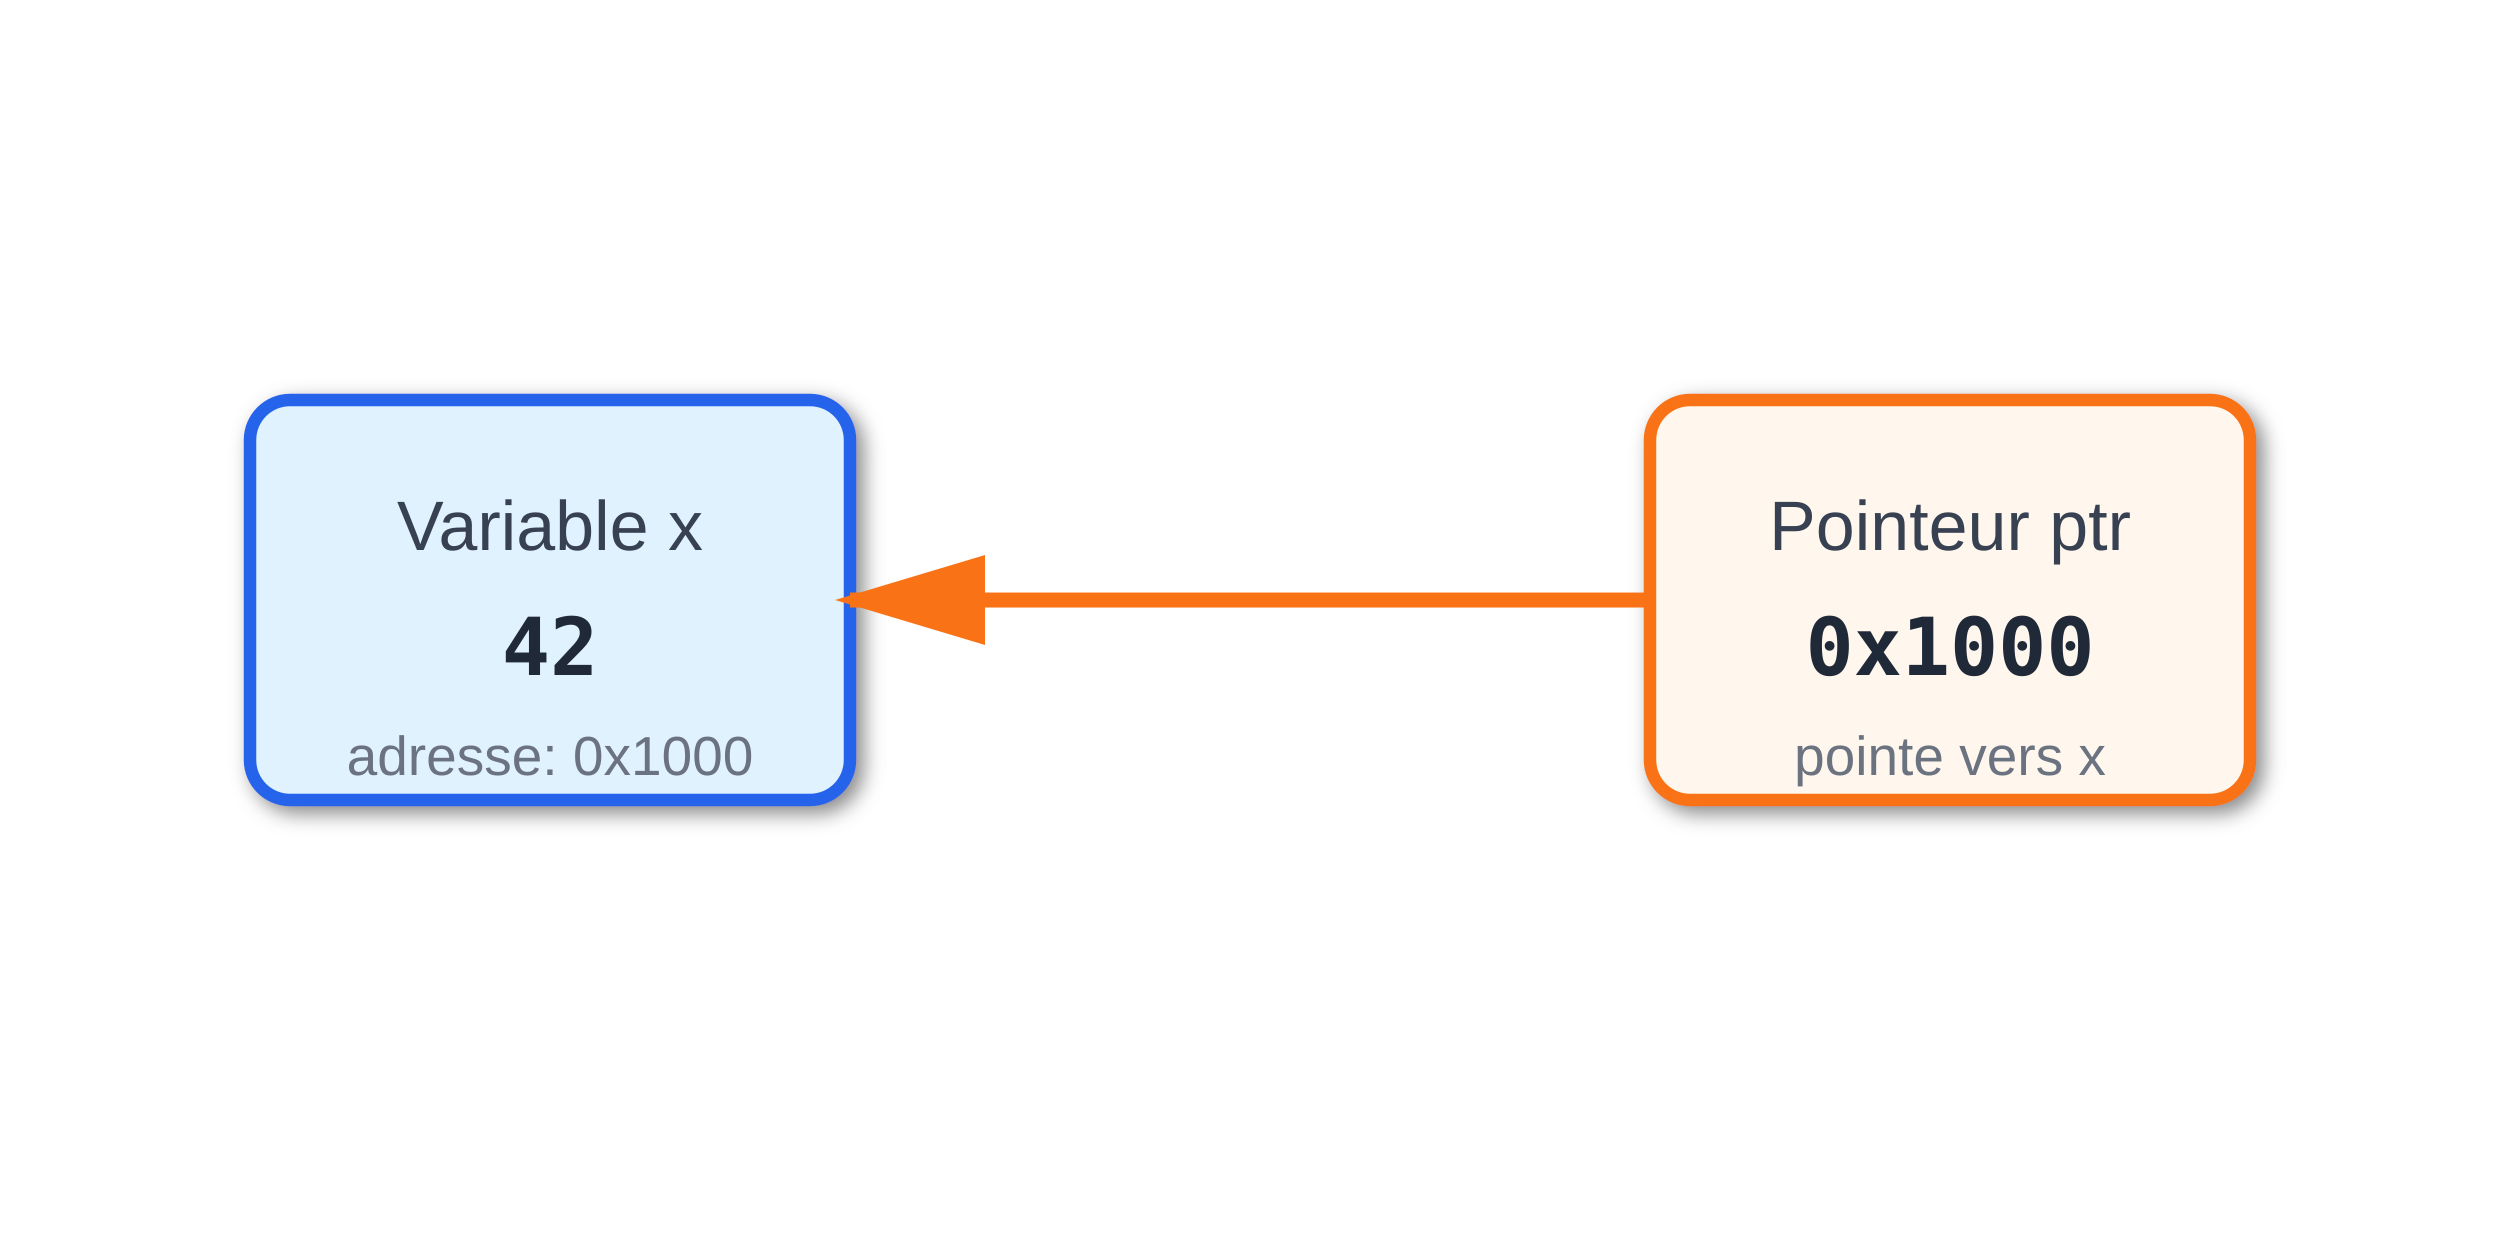
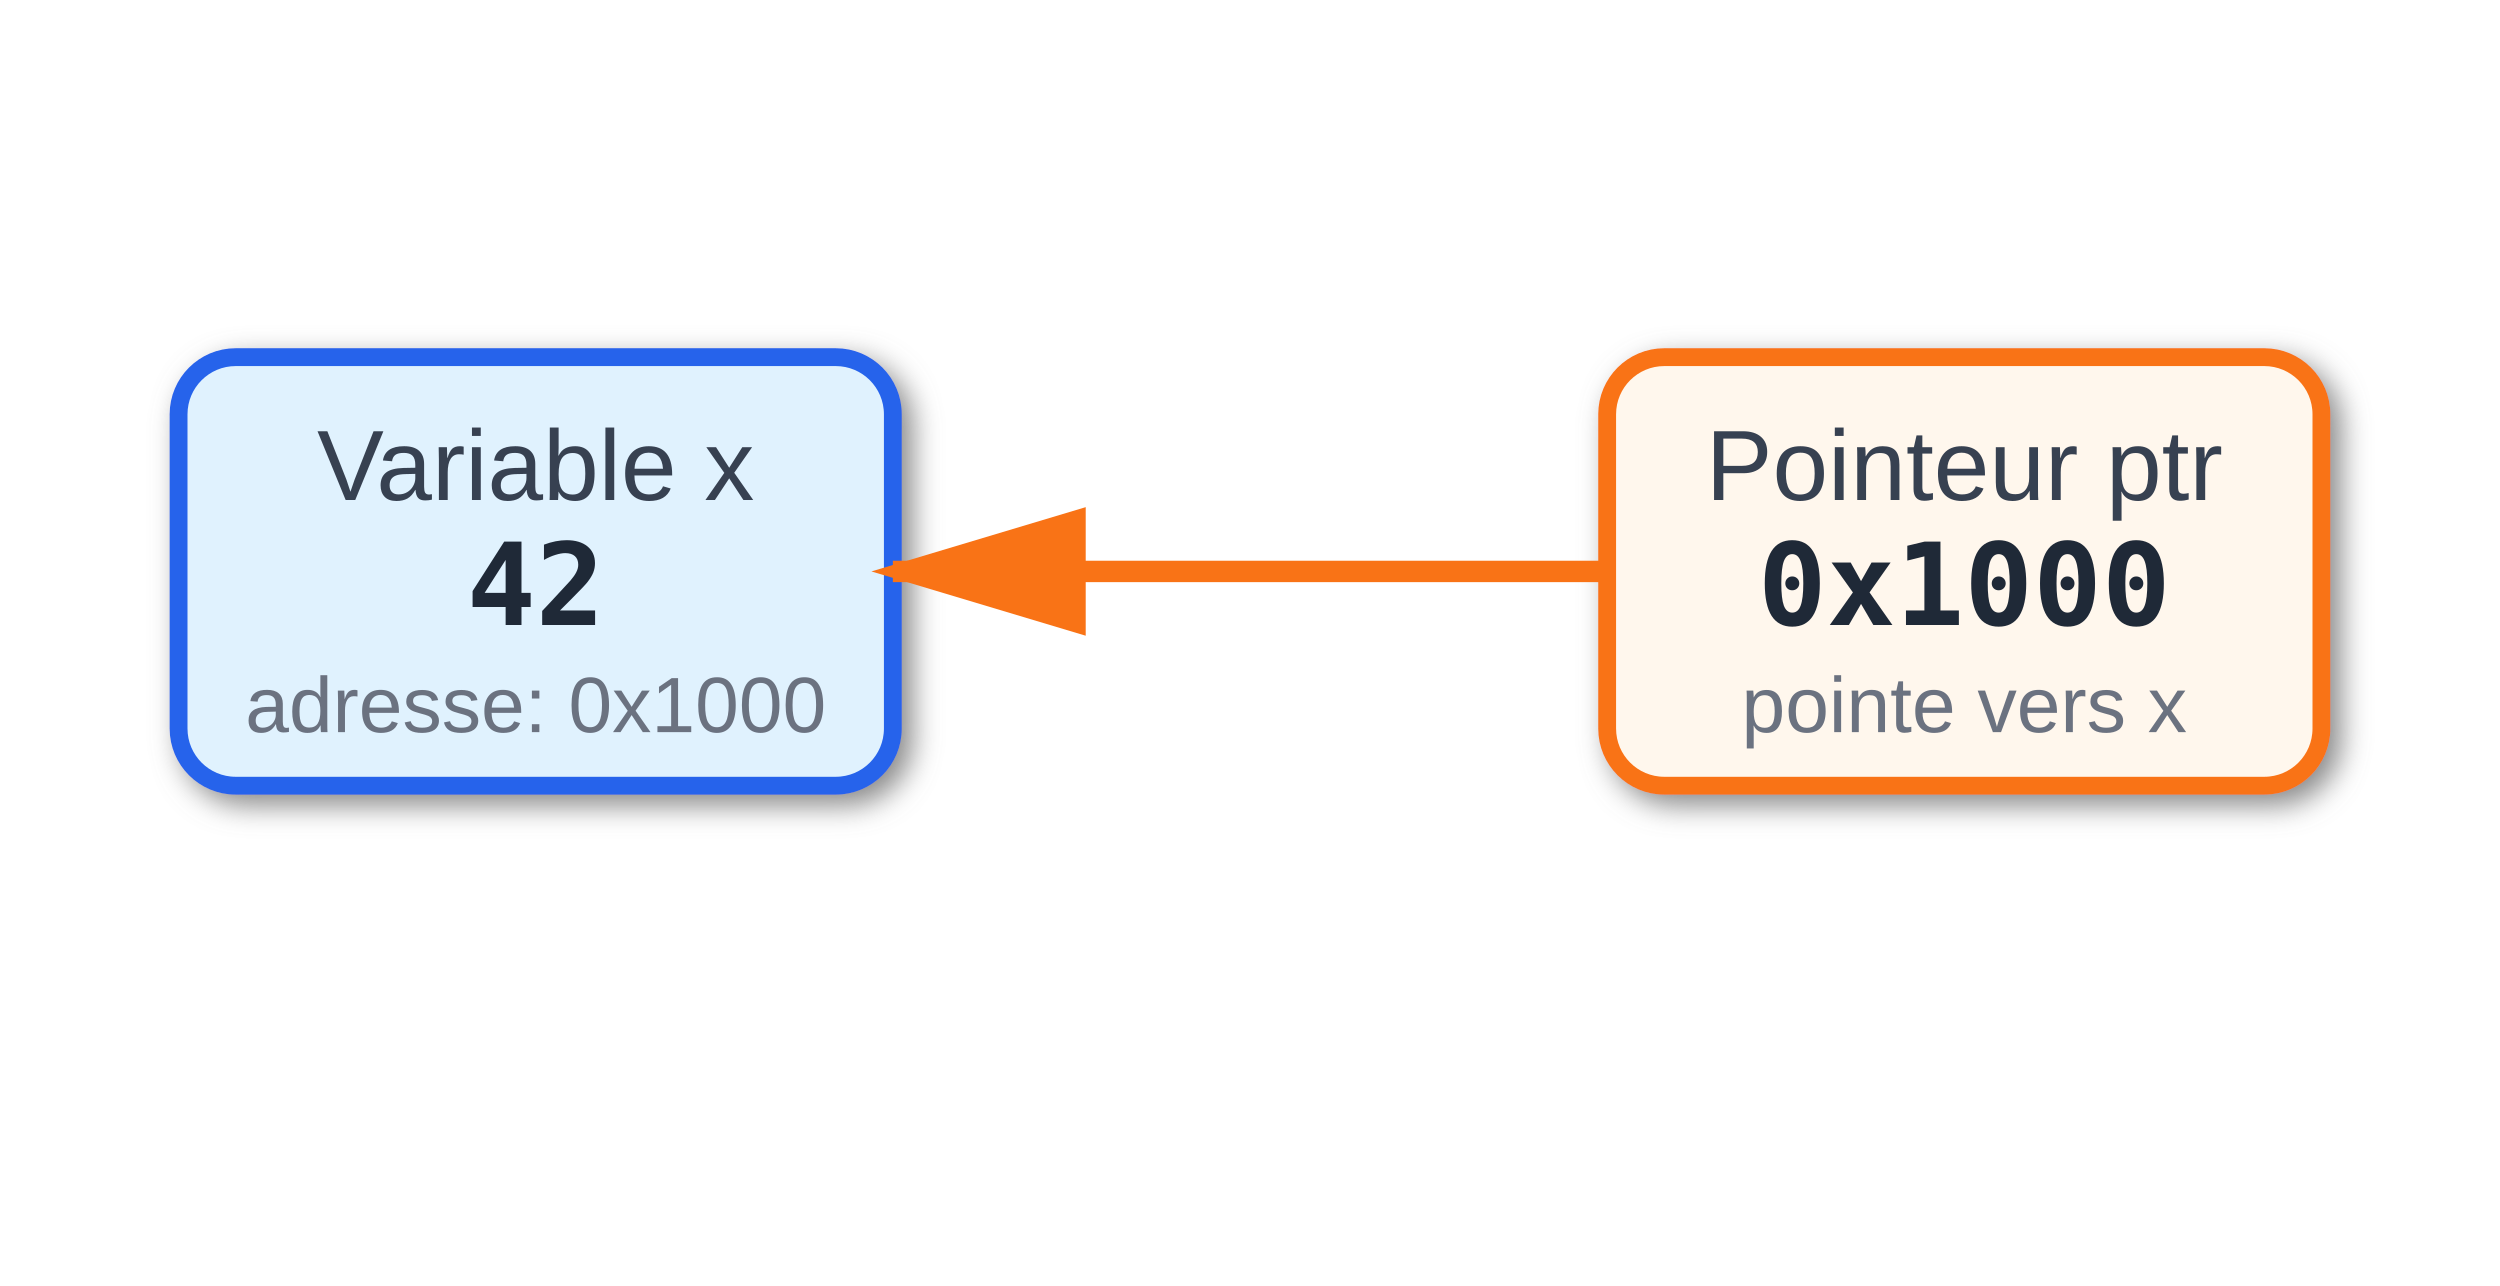
- <svg xmlns="http://www.w3.org/2000/svg" width="500" height="250">
+ <svg xmlns="http://www.w3.org/2000/svg" width="350" height="180">
  <defs>
    <style>
      .variable-box { fill: #e0f2fe; stroke: #2563eb; stroke-width: 2.5; rx: 8; ry: 8; filter: url(#shadow); }
      .pointer-box { fill: #fff7ed; stroke: #f97316; stroke-width: 2.5; rx: 8; ry: 8; filter: url(#shadow); }
      .text-label { font-family: Arial, sans-serif; font-size: 14px; fill: #374151; text-anchor: middle; }
      .text-value { font-family: monospace; font-size: 16px; font-weight: bold; fill: #1f2937; text-anchor: middle; }
      .text-small { font-family: Arial, sans-serif; font-size: 11px; fill: #6b7280; text-anchor: middle; }
      .arrow { stroke: #f97316; stroke-width: 3; fill: none; marker-end: url(#arrowhead); }
    </style>
    <marker id="arrowhead" markerWidth="10" markerHeight="6" refX="9" refY="3" orient="auto">
      <polygon points="0 0, 10 3, 0 6" fill="#f97316" />
    </marker>
    <filter id="shadow" x="-20%" y="-20%" width="140%" height="140%">
      <feDropShadow dx="1.5" dy="1.5" stdDeviation="2" flood-color="#888" />
    </filter>
  </defs>
-   <rect x="50" y="80" width="120" height="80" class="variable-box" />
-   <text x="110" y="110" class="text-label">Variable x</text>
-   <text x="110" y="135" class="text-value">42</text>
-   <text x="110" y="155" class="text-small">adresse: 0x1000</text>
-   <rect x="330" y="80" width="120" height="80" class="pointer-box" />
-   <text x="390" y="110" class="text-label">Pointeur ptr</text>
-   <text x="390" y="135" class="text-value">0x1000</text>
-   <text x="390" y="155" class="text-small">pointe vers x</text>
-   <path d="M 330 120 C 280 120, 200 120, 170 120" class="arrow" />
+   <rect x="25" y="50" width="100" height="60" class="variable-box" />
+   <text x="75" y="70" class="text-label">Variable x</text>
+   <text x="75" y="87.5" class="text-value">42</text>
+   <text x="75" y="102.5" class="text-small">adresse: 0x1000</text>
+   <rect x="225" y="50" width="100" height="60" class="pointer-box" />
+   <text x="275" y="70" class="text-label">Pointeur ptr</text>
+   <text x="275" y="87.5" class="text-value">0x1000</text>
+   <text x="275" y="102.5" class="text-small">pointe vers x</text>
+   <path d="M 225 80 C 180 80, 125 80, 125 80" class="arrow" />
</svg>
